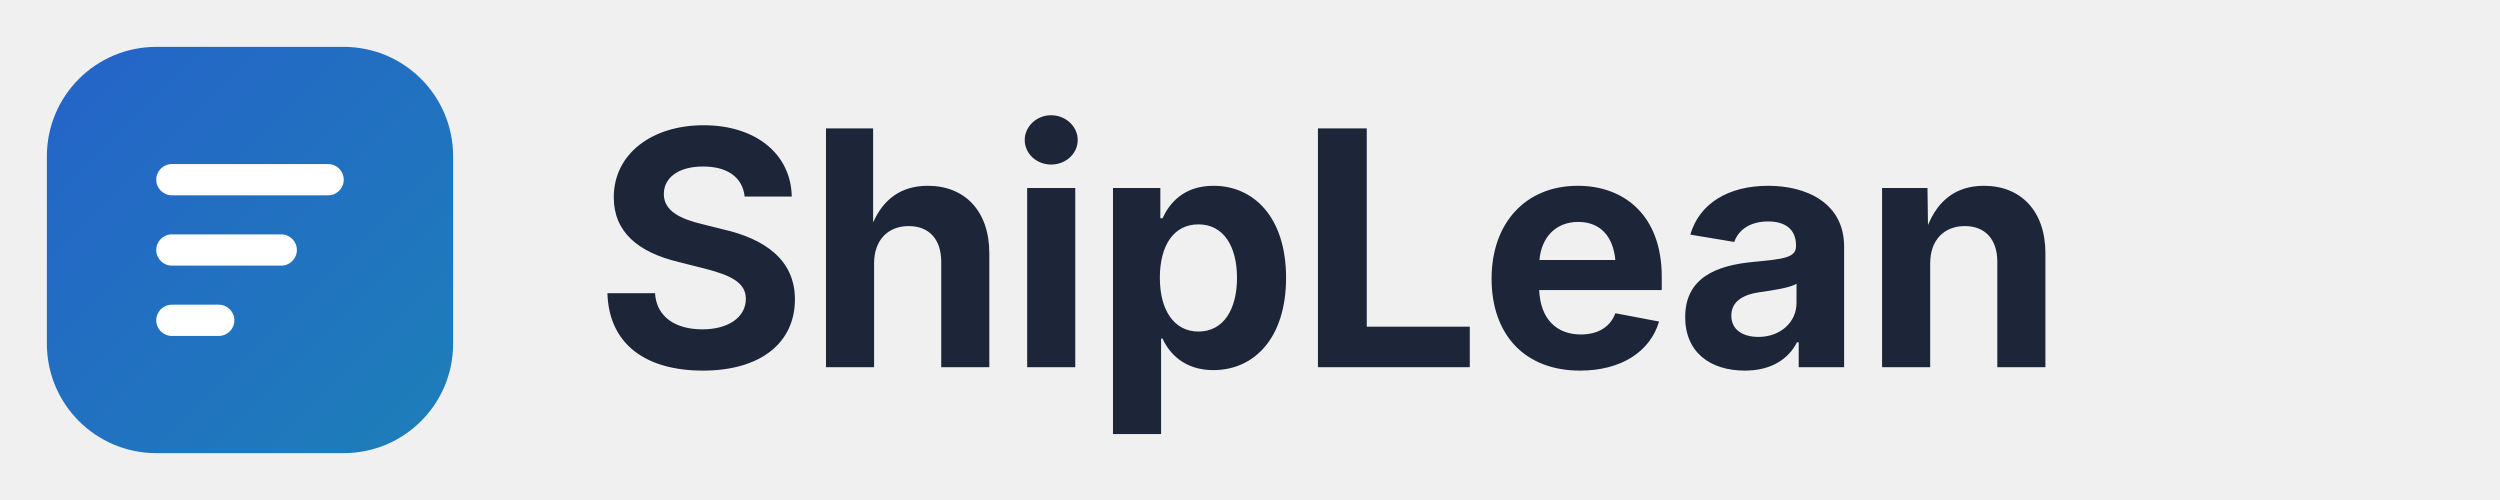
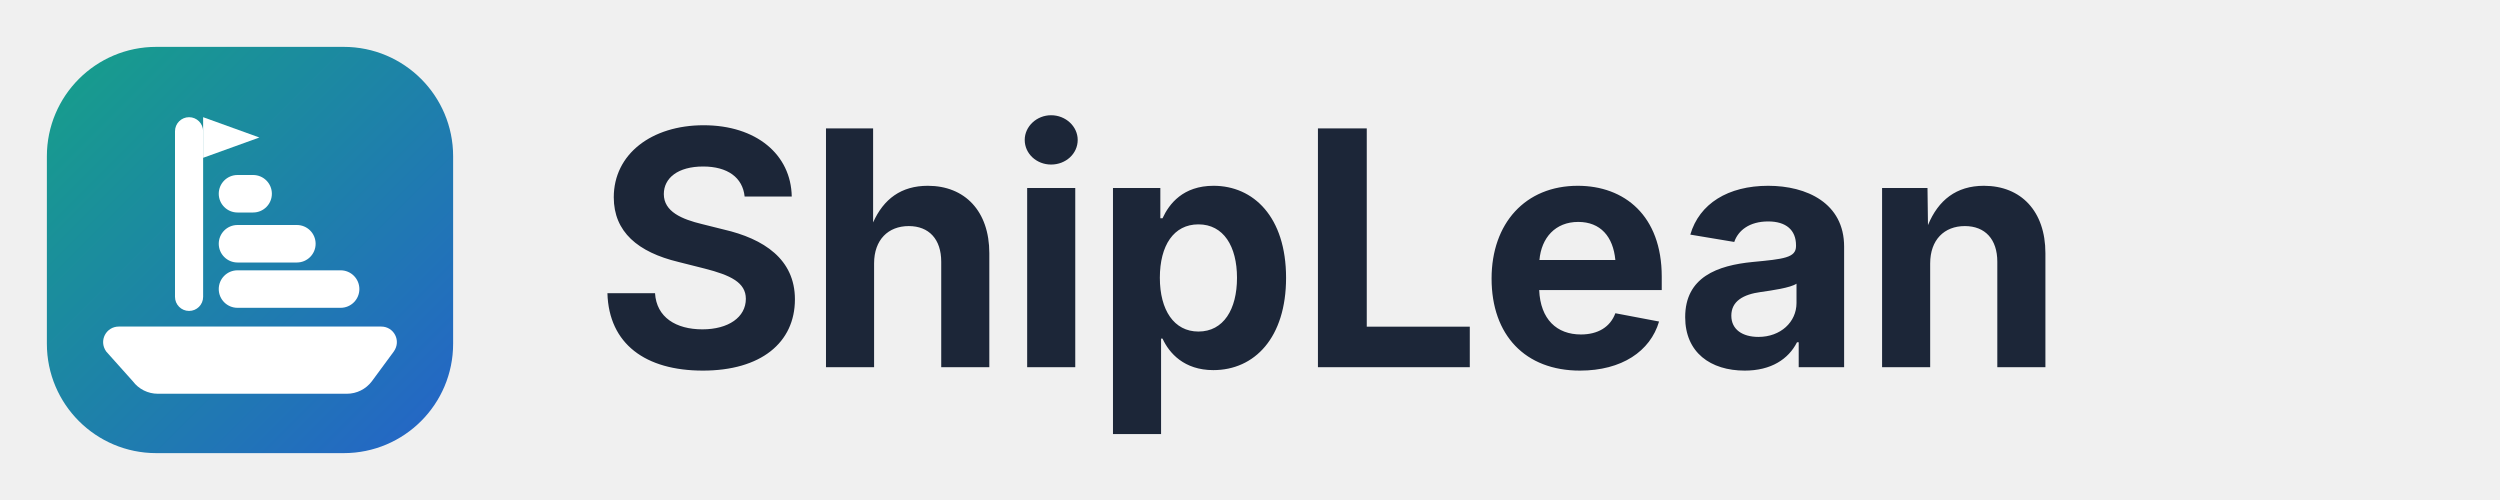
<svg xmlns="http://www.w3.org/2000/svg" viewBox="0 0 160 32" width="640" height="128">
  <defs>
    <linearGradient id="g" x1="0" y1="0" x2="1" y2="1">
-       <stop offset="0" stop-color="#2563c9" />
-       <stop offset="1" stop-color="#1d7fb8" />
+       <stop offset="0" stop-color="#16a089" />
+       <stop offset="1" stop-color="#2563c9" />
    </linearGradient>
  </defs>
  <g transform="translate(3 3)">
    <rect width="26" height="26" rx="7" fill="url(#g)" />
-     <rect x="7" y="7.5" width="12" height="2" rx="1" fill="#ffffff" />
-     <rect x="7" y="12" width="9" height="2" rx="1" fill="#ffffff" />
-     <rect x="7" y="16.5" width="5" height="2" rx="1" fill="#ffffff" />
+     <g fill="#ffffff">
+       <rect x="8.2" y="4.5" width="1.8" height="12.4" rx=".9" />
+       <path d="M10 4.5 13.6 5.8 10 7.1z" />
+       <rect x="11" y="8.2" width="3.4" height="2.4" rx="1.2" />
+       <rect x="11" y="11.4" width="6.2" height="2.4" rx="1.2" />
+       <rect x="11" y="14.3" width="9" height="2.4" rx="1.2" />
+       <path d="M4.6 17.9h16.8c.8 0 1.3.9.8 1.6l-1.4 1.9a2 2 0 0 1-1.6.8H7.1a2 2 0 0 1-1.6-.8l-1.7-1.9c-.5-.7 0-1.6.8-1.6Z" />
+     </g>
  </g>
  <text x="38" y="23.5" font-family="Inter, system-ui, -apple-system, 'Segoe UI', sans-serif" font-size="21" font-weight="700" letter-spacing="-0.2" fill="#1c2638">ShipLean</text>
</svg>
